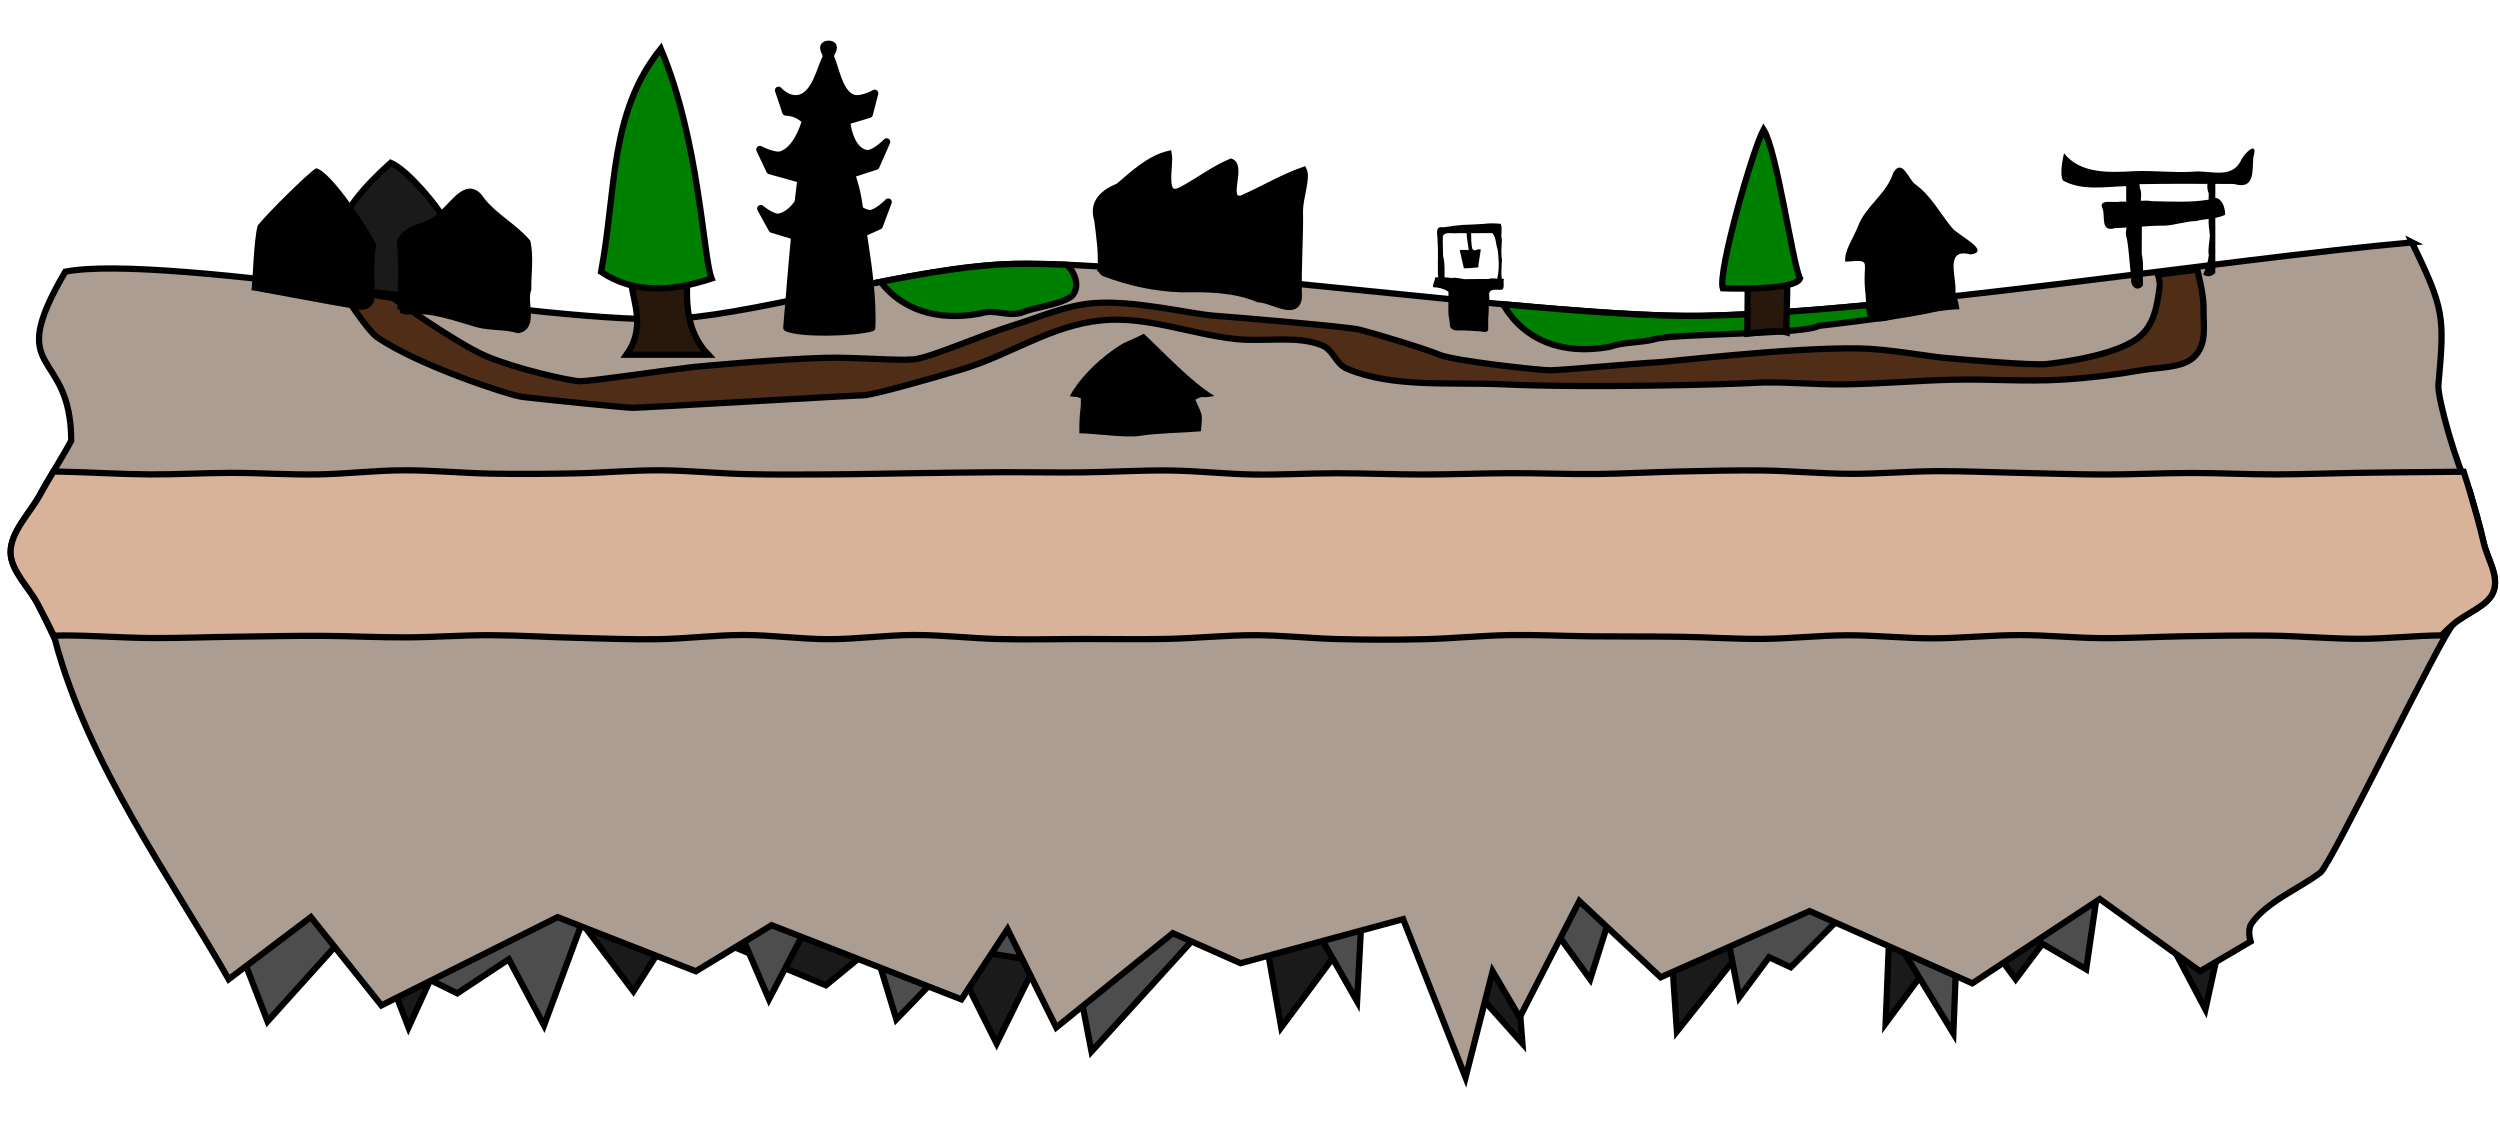
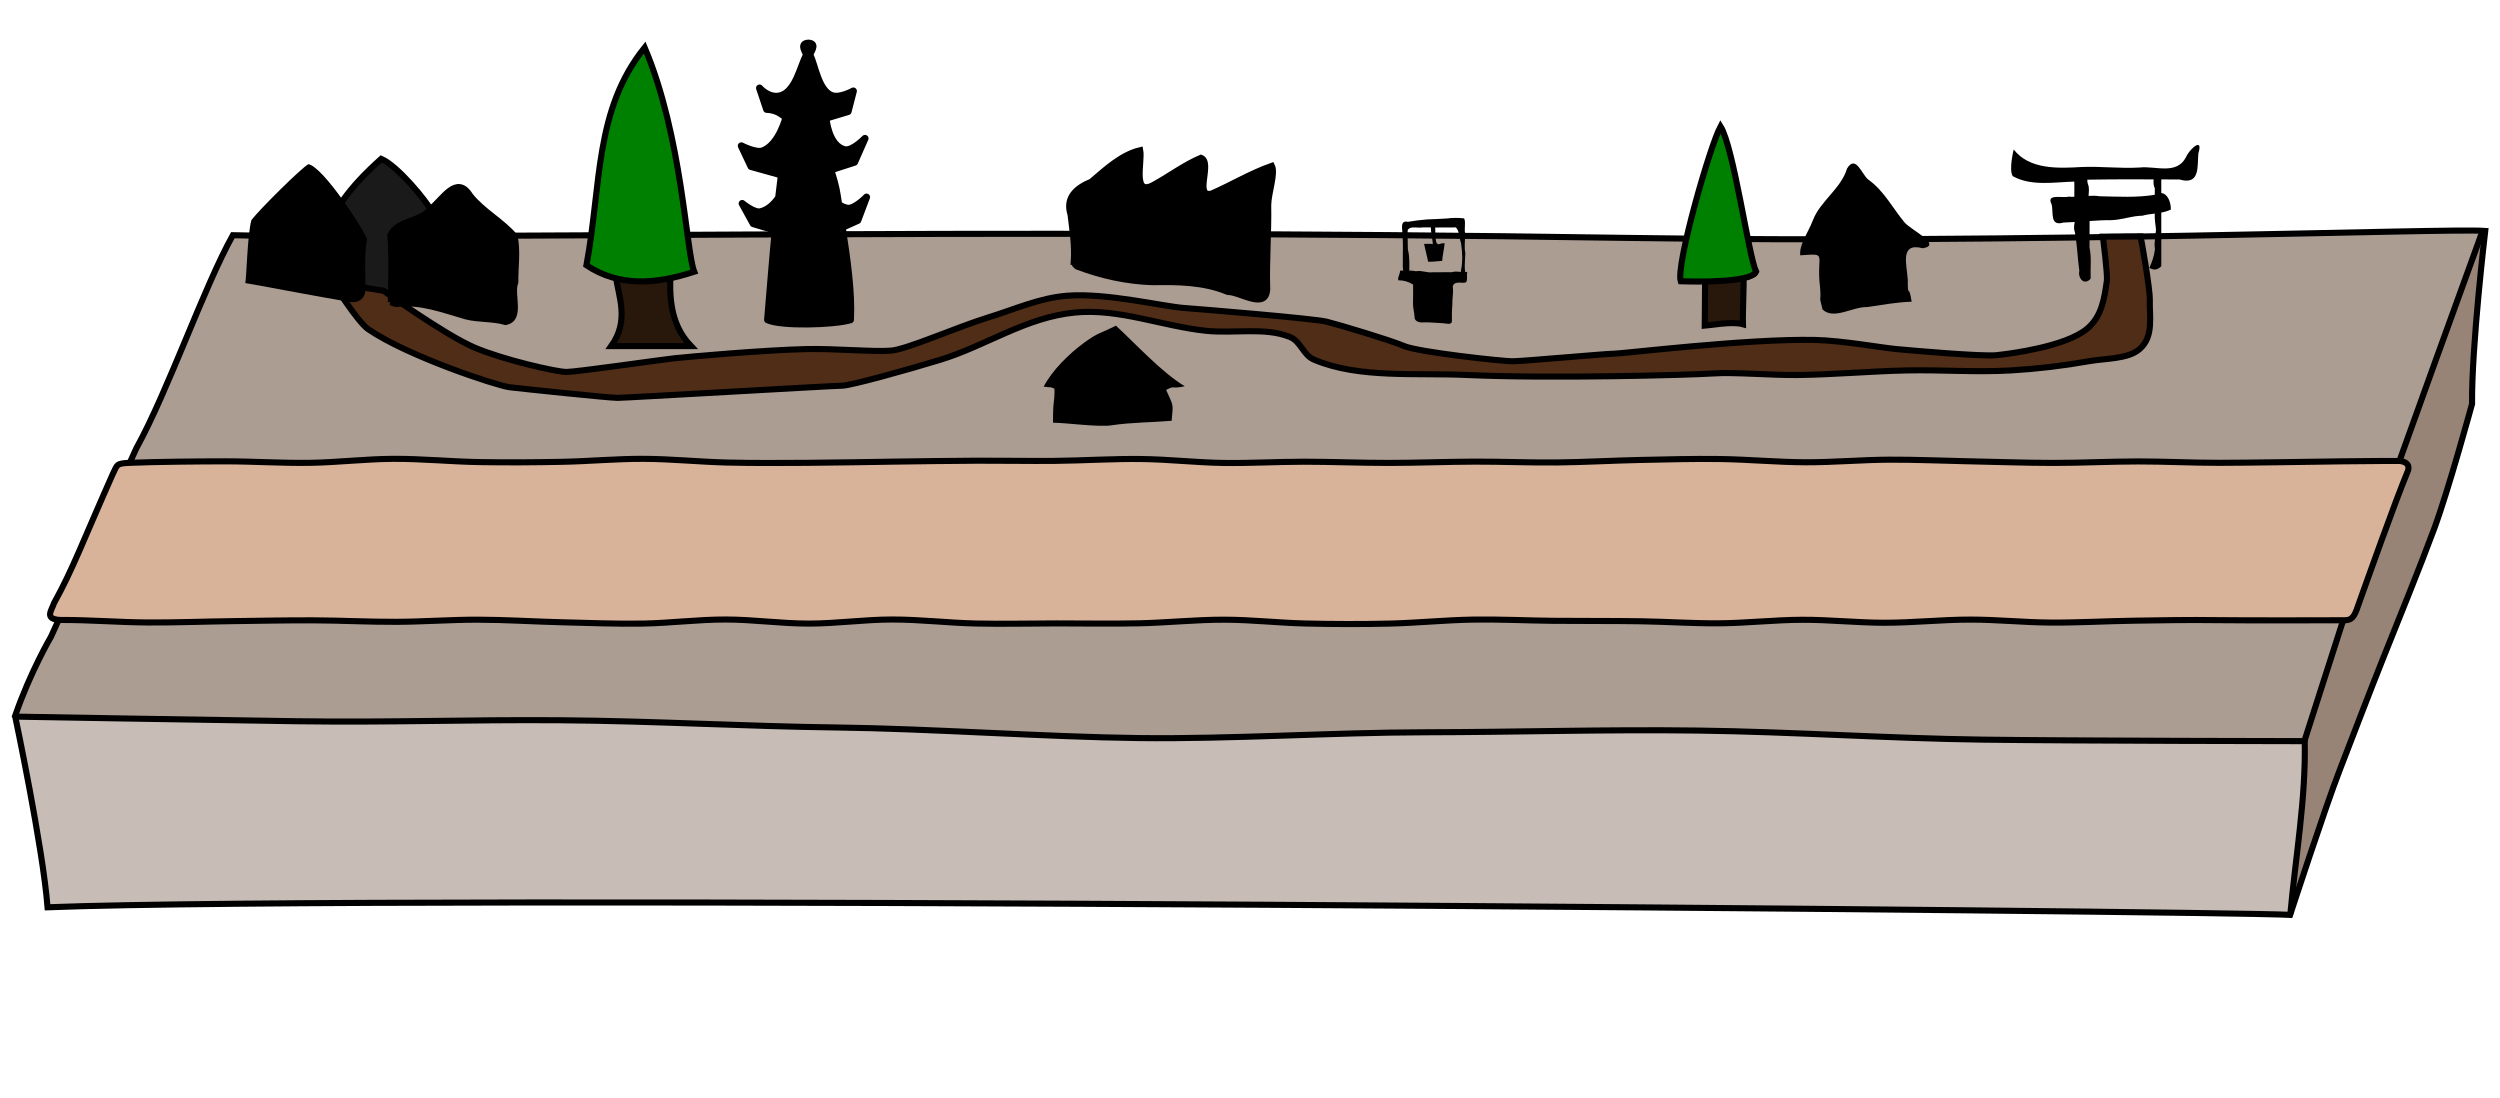
- <svg xmlns="http://www.w3.org/2000/svg" version="1.1" id="svg2" height="360" width="800">
+ <svg xmlns="http://www.w3.org/2000/svg" version="1.1" id="svg2" height="360" width="820">
  <defs id="defs4">
    </defs>
  <g id="layer1" transform="translate(0,-692.3622)">
-     <path id="path6533" d="m 141.679,761.763 c -1.786,-3.453 -11.264,-14.998 -16.63,-17.303 -2.918,2.615 -14.714,13.15 -16.747,22.195 -1.532,7.023 -1.16,30.541 -0.598,30.958 0.678,0.176 34.494,-6.853 33.999,-6.614 -2.052,0.989 1.293,-0.693 1.38,-2.537 0.315,-6.686 -0.503,-23.253 -1.405,-26.699 z" style="fill:#1a1a1a;fill-opacity:1;stroke:#000000;stroke-width:2;stroke-miterlimit:4;stroke-opacity:1;stroke-dasharray:none" />
-     <path id="path6499" d="m 118.575,989.692 12.142,31.446 19.081,-41.714 32.09,2.567 20.815,27.595 13.877,-21.82 47.702,19.894 32.09,-26.312 22.55,44.923 23.417,-47.49 59.844,-1.925 7.806,44.281 32.957,-44.281 44.232,49.415 -4.337,-55.832 50.303,1.284 3.469,50.698 37.294,-46.848 31.223,1.925 -1.735,42.356 26.019,-35.296 15.611,21.178 26.019,-34.655 13.01,3.209 21.683,41.072 34.164,-155.856 -663.203,33.941 z" style="fill:#1a1a1a;fill-opacity:1;stroke:#000000;stroke-width:2;stroke-linecap:butt;stroke-linejoin:miter;stroke-miterlimit:4;stroke-opacity:1;stroke-dasharray:none" />
-     <path id="path6497" d="m 73.475,987.767 12.142,31.446 24.284,-26.954 36.427,17.969 16.479,-10.91 11.275,21.178 14.744,-39.789 45.1,3.209 12.142,28.237 14.744,-28.237 16.479,3.209 9.54,31.446 21.683,-22.461 35.559,5.776 5.204,26.954 37.294,-41.072 33.825,0.642 13.877,24.387 1.735,-32.729 53.773,-0.642 19.081,26.312 9.54,-30.162 32.09,4.492 6.071,31.446 9.54,-12.835 6.938,3.209 24.284,-24.387 27.754,45.564 1.735,-44.281 40.763,23.745 18.81,-129.586 -633.579,19.092 z" style="fill:#4d4d4d;stroke:#000000;stroke-width:2;stroke-linecap:butt;stroke-linejoin:miter;stroke-miterlimit:4;stroke-opacity:1;stroke-dasharray:none" />
-     <path style="fill:#ac9d93;fill-opacity:1;stroke:#000000;stroke-width:2;stroke-linecap:butt;stroke-linejoin:miter;stroke-miterlimit:4;stroke-opacity:1;stroke-dasharray:none" d="m 771.84,769.925 c -61.503,5.559 -166.592,22.392 -227.214,23.5 -49.212,0.899 -174.134,-17.799 -220.71,-16.594 -31.454,0.814 -79.084,15.558 -106.934,17.469 -38.664,2.653 -164.132,-21.168 -196.088,-15 -19.919,34.001 1.785,23.685 1.9,54.062 -3.111,5.845 -6.86,11.478 -10.009,17.312 -3.196,5.92 -9.418,11.879 -9.376,18.438 0.038,5.869 5.783,11.048 8.616,16.406 0.712,1.346 2.336,4.529 5.531,11.404 10.553,40.042 37.116,76.371 55.627,108.799 l 26.294,-19.882 22.576,28.248 56.383,-28.248 44.232,17.329 24.263,-14.748 60.714,23.739 14.757,-22.462 15.6,31.453 37.295,-30.177 21.695,9.615 52.013,-14.096 19.97,50.682 8.662,-34.006 8.662,14.748 19.088,-37.211 26.026,24.391 47.682,-21.186 52.052,23.115 40.783,-26.972 32.082,23.115 16.175,-9.53 c -0.473,-1.818 -0.676,-3.635 0.038,-5.36 4.892,-7.339 15.443,-11.465 22.308,-16.705 3.49,-2.713 38.935,-76.392 42.567,-79.524 4.035,-3.48 10.804,-5.69 12.67,-10.062 2.186,-5.123 -1.79,-10.672 -2.999,-15.969 -1.271,-5.57 -2.862,-11.104 -4.477,-16.625 -4.338,-8.281 -10.368,-29.865 -10.009,-33.844 1.971,-21.834 2.014,-24.043 -8.447,-45.625 z" id="path34585" />
-     <path id="path6322" d="m 129.018,842.859 c -9.142,0.043 -18.227,1.172 -27.367,1.311 -9.246,0.141 -18.49,-0.495 -27.738,-0.488 -8.659,0.006 -17.307,0.54 -25.966,0.488 -9.477,-0.057 -18.924,-0.683 -28.397,-0.884 -0.809,-0.017 -1.623,-0.014 -2.432,-0.03 -1.475,2.468 -2.975,4.936 -4.328,7.441 -3.196,5.92 -9.44,11.831 -9.397,18.39 0.038,5.869 5.781,11.08 8.614,16.438 1.798,3.401 3.554,6.813 5.234,10.247 0.847,-0.016 1.707,-0.057 2.555,-0.061 9.557,-0.042 19.088,0.765 28.645,0.823 9.095,0.056 18.19,-0.312 27.285,-0.427 9.019,-0.114 18.017,-0.311 27.037,-0.274 9.121,0.037 18.246,0.528 27.367,0.488 8.907,-0.039 17.801,-0.722 26.707,-0.701 9.224,0.021 18.436,0.635 27.655,0.854 8.756,0.208 17.496,0.573 26.254,0.427 9.064,-0.152 18.094,-1.341 27.161,-1.342 9.13,-9.8e-4 18.195,1.339 27.326,1.342 9.162,0.003 18.246,-1.337 27.408,-1.342 9.113,-0.005 18.176,1.098 27.285,1.311 8.832,0.207 17.665,-0.021 26.501,-0.03 9.04,-0.01 18.124,0.166 27.161,-0.03 9.379,-0.204 18.685,-1.213 28.068,-1.189 8.854,0.022 17.653,1.037 26.501,1.25 9.191,0.222 18.423,0.248 27.614,0.03 9.143,-0.217 18.221,-1.16 27.367,-1.311 8.681,-0.144 17.366,0.306 26.048,0.396 9.658,0.101 19.318,8.6e-4 28.974,0.152 8.599,0.135 17.2,0.745 25.801,0.671 9.097,-0.078 18.146,-1.13 27.243,-1.159 8.977,-0.028 17.936,0.974 26.914,0.976 9.444,0.002 18.83,-1.042 28.274,-1.037 8.697,0.004 17.351,0.912 26.048,0.976 9.059,0.066 18.145,-0.477 27.202,-0.61 9.122,-0.134 18.245,-0.316 27.367,-0.183 9.481,0.138 18.914,1.038 28.397,1.006 8.641,-0.028 17.244,-1.012 25.883,-1.098 1.234,-1.236 2.484,-2.465 3.833,-3.629 4.035,-3.48 10.787,-5.692 12.653,-10.064 2.186,-5.123 -1.8,-10.683 -3.009,-15.98 -1.271,-5.57 -2.878,-11.099 -4.492,-16.621 -0.595,-2.033 -1.244,-4.045 -1.896,-6.069 -2.403,0.018 -4.81,0.041 -7.213,0.061 -9.07,0.075 -18.133,0.167 -27.202,0.305 -8.656,0.131 -17.308,0.478 -25.966,0.488 -8.885,0.01 -17.74,-0.458 -26.625,-0.457 -9.281,5e-5 -18.58,0.498 -27.862,0.488 -9.458,-0.01 -18.902,-0.364 -28.356,-0.549 -8.514,-0.167 -17.037,-0.567 -25.553,-0.518 -9.1,0.052 -18.184,0.881 -27.285,0.854 -9.452,-0.029 -18.864,-0.942 -28.315,-1.067 -8.647,-0.115 -17.279,0.127 -25.924,0.305 -9.141,0.188 -18.265,0.732 -27.408,0.823 -8.983,0.09 -17.971,-0.299 -26.955,-0.274 -9.396,0.026 -18.795,0.42 -28.191,0.427 -9.312,0.007 -18.591,-0.397 -27.903,-0.396 -8.864,5.4e-4 -17.763,0.545 -26.625,0.396 -8.87,-0.149 -17.671,-1.166 -26.543,-1.281 -9.515,-0.124 -19.005,0.521 -28.521,0.61 -8.453,0.079 -16.935,-0.094 -25.389,-0.061 -9.085,0.035 -18.159,0.19 -27.243,0.305 -9.465,0.12 -18.931,0.346 -28.397,0.396 -8.772,0.047 -17.527,0.116 -26.295,-0.091 -9.189,-0.218 -18.338,-1.185 -27.532,-1.22 -8.878,-0.034 -17.75,0.8 -26.625,0.976 -9.091,0.18 -18.193,0.247 -27.285,0.091 -9.392,-0.161 -18.755,-1.112 -28.15,-1.067 z" style="fill:#d9b399;fill-opacity:1;stroke:#000000;stroke-width:2;stroke-linecap:butt;stroke-linejoin:miter;stroke-miterlimit:4;stroke-opacity:1;stroke-dasharray:none" />
+     <path style="fill:#ac9d93;fill-opacity:1;stroke:none;stroke-width:2;stroke-linecap:butt;stroke-linejoin:miter;stroke-miterlimit:4;stroke-opacity:1;stroke-dasharray:none" d="m 4.95,927.204 c 5,-14.5 11.781,-26.011 11.781,-26.011 l 27.964,-61.743 c 10.5,-19 22.173,-52.931 31.673,-69.931 50.205,1.414 248.716,-2.321 455.022,0.846 135.632,2.082 271.43,-3.252 283.763,-2.26 0,0 -4.49,37.851 -4.318,56.736 0,0 -7.708,28.258 -12.435,40.984 -4.928,13.268 -11.305,28.866 -16.556,42.01 -4.423,11.071 -10.138,26.025 -14.435,37.146 -4.923,12.738 -16.249,47.454 -16.249,47.454 -21.5,-1.25 -625.255,-6.727 -735.563,-2.484 -1.5,-19.5 -10.646,-62.746 -10.646,-62.746 z" id="path10387" />
+     <path style="fill:#978477;fill-opacity:1;stroke:none" d="m 814.094,768.643 -15.594,43 -14.562,40.531 -15.094,42.75 -13.031,40.531 c 4e-4,0 0.125,0 0.125,0 -2.748,17.24 -5.433,38.694 -4.688,56.688 0.277,-0.849 11.295,-34.578 16.156,-47.156 4.297,-11.12 10.014,-26.085 14.438,-37.156 5.251,-13.144 11.634,-28.732 16.562,-42 4.727,-12.727 12.438,-41 12.438,-41 -0.16,-17.597 3.594,-50.468 4.125,-55.031 -0.337,-0.539 -0.639,-0.941 -0.875,-1.156 z M 751.25,992.175 l -3.031,0.156 c 1.058,0.03 2.482,0.067 2.938,0.094 0,0 0.091,-0.241 0.094,-0.25 z" id="path11497" />
+     <path style="fill:#c7bdb6;fill-opacity:1;stroke:none" d="M 5.219,235.062 5.125,235.719 c 0.534,2.537 9.015,42.98 10.469,61.875 107.539,-4.136 684.493,0.958 732.625,2.375 L 751.25,299.812 c -4.3e-4,-0.01 4.2e-4,-0.021 0,-0.031 0.997,-20.615 5.475,-36.972 4.688,-56.688 0,0 -75.42,-0.105 -105.5,-0.5 -31.209,-0.41 -62.353,-2.567 -93.562,-2.969 -30.75,-0.396 -58.685,0.506 -89.438,0.562 -30.379,0.056 -63.592,2.28 -93.969,1.906 -30.884,-0.38 -68.116,-3.083 -99,-3.469 -30.238,-0.378 -60.48,-2.155 -90.719,-2.375 -30.903,-0.225 -55.443,0.748 -86.344,0.312 -30.737,-0.433 -92.188,-1.5 -92.188,-1.5 z" transform="translate(0,692.3622)" id="path11492" />
+     <path id="path11505" d="m 4.95,927.204 c 5,-14.5 11.781,-26.011 11.781,-26.011 l 27.964,-61.743 c 10.5,-19 22.173,-52.931 31.673,-69.931 50.205,1.414 248.716,-2.321 455.022,0.846 135.632,2.082 271.43,-3.252 283.763,-2.26 0,0 -4.49,37.851 -4.318,56.736 0,0 -7.708,28.258 -12.435,40.984 -4.928,13.268 -11.305,28.866 -16.556,42.01 -4.423,11.071 -10.138,26.025 -14.435,37.146 -4.923,12.738 -16.249,47.454 -16.249,47.454 -21.5,-1.25 -625.255,-6.727 -735.563,-2.484 -1.5,-19.5 -10.646,-62.746 -10.646,-62.746 z" style="fill:none;stroke:#000000;stroke-width:2;stroke-linecap:butt;stroke-linejoin:miter;stroke-miterlimit:4;stroke-opacity:1;stroke-dasharray:none" />
+     <path style="fill:none;stroke:#000000;stroke-width:2;stroke-linecap:butt;stroke-linejoin:miter;stroke-miterlimit:4;stroke-opacity:1;stroke-dasharray:none" d="m 5.206,927.415 c 0,0 61.47,1.08 92.207,1.513 30.9,0.435 55.437,-0.548 86.34,-0.324 30.239,0.22 60.482,1.995 90.719,2.373 30.884,0.386 68.116,3.092 98.999,3.472 30.377,0.374 63.587,-1.846 93.966,-1.901 30.752,-0.057 58.677,-0.958 89.426,-0.562 31.21,0.402 62.38,2.57 93.589,2.98 30.08,0.395 105.495,0.496 105.495,0.496 0.432,18.664 -3.054,38.305 -4.711,56.701" id="path10389" />
+     <path style="fill:none;stroke:#000000;stroke-width:2;stroke-linecap:butt;stroke-linejoin:miter;stroke-miterlimit:4;stroke-opacity:1;stroke-dasharray:none" d="m 755.755,935.69 13.084,-40.763 15.084,-42.763 14.584,-40.514 15.584,-43.013" id="path10391" />
+     <path id="path6533" d="m 141.679,761.763 c -1.786,-3.453 -11.264,-14.998 -16.63,-17.303 -2.918,2.615 -14.714,13.15 -16.747,22.195 -1.532,7.023 -1.16,20.541 -0.598,20.958 0.678,0.176 34.494,3.147 33.999,3.386 -2.052,0.989 1.293,-0.693 1.38,-2.537 0.315,-6.686 -0.503,-23.253 -1.405,-26.699 z" style="fill:#1a1a1a;fill-opacity:1;stroke:#000000;stroke-width:2;stroke-miterlimit:4;stroke-opacity:1;stroke-dasharray:none" />
    <path style="fill:#000000;fill-opacity:1;stroke:#000000;stroke-width:2.327;stroke-linecap:butt;stroke-linejoin:round;stroke-miterlimit:4;stroke-opacity:1;stroke-dasharray:none" d="m 265.188,706.519 c -3.315,0.133 -0.325,3.379 -0.719,4.062 -1.834,3.182 -3.416,12.106 -8.715,13.261 -3.733,0.813 -6.618,-2.597 -6.618,-2.597 l 2.339,6.98 c 4.073,0.135 5.478,2.376 6.37,2.512 0,0 -2.217,9.143 -7.688,11.125 -2.26,0.819 -7,-1.656 -7,-1.656 l 3.188,6.75 9.969,2.781 c -0.325,2.614 -0.637,5.105 -0.906,7.469 -1.444,2.093 -3.386,4.018 -5.938,4.625 -2.143,0.51 -6.031,-2.719 -6.031,-2.719 l 3.625,6.594 7.25,2.188 c -0.94,9.665 -1.593,18.327 -2.531,29.344 4.32,2.046 21.541,1.629 27.156,0 0.47,-8.9 -1.118,-20.076 -2.719,-30.281 l 5.125,-2.312 2.875,-7.625 c 0,0 -3.886,4.055 -6.281,3.656 -1.077,-0.179 -2.038,-0.643 -2.875,-1.281 -0.163,-1.044 -0.352,-2.192 -0.5,-3.188 -0.402,-2.703 -1.227,-5.418 -2.094,-8.125 l 7.812,-2.531 3.438,-7.781 c 0,0 -4.097,4.217 -6.562,3.719 -5.525,-1.116 -6.25,-10.375 -6.25,-10.375 l 7.256,-2.178 1.732,-6.72 c 0,0 -4.334,2.45 -6.981,1.542 -4.588,-1.574 -5.655,-10.343 -7.256,-13.238 -0.359,-0.648 2.713,-3.823 -0.469,-4 z" id="path6459" />
    <path id="path6461" d="m 352.186,778.249 c 0.398,-5.232 -0.452,-10.375 -1.052,-15.498 -1.844,-5.748 2.176,-8.908 6.792,-10.788 4.77,-4.095 10.009,-8.932 16.073,-10.357 0.752,3.777 -2.733,15.502 4.584,11.241 5.147,-2.839 9.922,-6.449 15.336,-8.744 3.93,1.545 -2.356,12.989 3.423,11.771 6.682,-2.911 12.96,-6.739 19.842,-9.139 1.254,2.474 -1.177,8.93 -1.203,12.918 0.16,9.185 -0.625,18.327 -0.335,27.52 -0.327,7.153 -8.904,0.907 -12.946,0.954 -7.803,-3.262 -16.302,-3.344 -24.617,-3.198 -8.504,-0.269 -16.918,-2.133 -24.818,-5.138 l -0.682,-0.655 -0.395,-0.887 -5e-5,-5e-5 z" style="fill:#000000;fill-opacity:1;stroke:#000000;stroke-width:1.977;stroke-linecap:butt;stroke-linejoin:miter;stroke-miterlimit:4;stroke-opacity:1;stroke-dasharray:none" />
    <path id="path6465" d="m 720.811,739.894 c -1.059,0.133 -3.164,2.476 -3.813,4.031 -3.051,5.888 -9.929,2.824 -15.094,3.375 -6.409,0.405 -12.796,-0.444 -19.191,-0.156 -7.597,0.44 -17.065,0.897 -22.216,-5.75 0.028,-0.117 -1.699,6.614 -0.315,8.75 6.073,3.362 13.468,1.971 20.168,1.781 0.012,0.189 0.021,0.375 0.032,0.562 -0.008,1.47 -0.003,2.936 0,4.406 -0.653,0.013 -1.301,0.04 -1.954,-0.031 -1.796,0.581 -7.402,-1.112 -5.515,2.469 0.726,2.542 -0.729,7.405 3.876,6.031 1.241,-0.034 2.481,-0.109 3.718,-0.188 -0.199,1.093 -0.39,2.174 0.032,3.25 0.804,4.216 0.871,8.544 1.481,12.781 -0.553,2.43 1.699,4.984 3.718,2.531 -0.156,-3.383 0.362,-6.843 -0.378,-10.156 0.032,-2.909 0.037,-5.806 0.032,-8.719 2.327,-0.157 4.66,-0.312 6.996,-0.281 3.525,-0.073 6.802,-1.435 10.336,-1.469 1.295,-0.377 2.679,-0.52 4.034,-0.688 -0.066,1.754 0.18,3.449 0.41,5.188 -0.076,2.147 -0.713,4.259 -0.347,6.438 -0.215,2.088 -0.928,4.231 -1.828,6.156 1.517,0.914 2.599,0.702 3.908,-0.5 0.015,-5.873 0.002,-11.752 0,-17.625 1.09,-0.202 2.155,-0.487 3.151,-1 0.022,-2.356 -1.037,-5.201 -3.151,-5.406 -3.5e-4,-1.489 -3.4e-4,-2.98 0,-4.469 1.997,0.009 3.996,0.023 5.987,0.031 6.817,1.979 5.779,-4.241 6.176,-8.562 0.653,-2.151 0.383,-2.861 -0.252,-2.781 z m -22.248,11.281 c 2.611,-4.2e-4 5.206,0.021 7.815,0.031 -0.055,1.037 -0.068,2.037 0.41,2.969 -0.011,0.685 -0.029,1.377 -0.032,2.062 -0.021,0.013 -0.042,0.018 -0.063,0.031 -5.953,0.962 -12.051,0.586 -18.025,0.469 -1.199,-0.214 -2.417,-0.195 -3.624,-0.125 0.077,-1.301 0.343,-2.624 -0.221,-3.875 -0.117,-0.354 -0.169,-0.885 -0.189,-1.438 4.623,-0.071 9.285,-0.124 13.928,-0.125 z" style="fill:#000000;fill-opacity:1;stroke:none" />
-     <path style="fill:#502d16;fill-opacity:1;stroke:#000000;stroke-width:2;stroke-miterlimit:4;stroke-opacity:1;stroke-dasharray:none" d="m 125.83,787.737 c 0,0 19.928,14.38 29.82,18.625 9.248,3.969 26.804,8 30.155,8 3.351,0 30.825,-4 35.516,-4.5 4.691,-0.5 28.537,-2.627 42.887,-3 9.378,-0.244 22.784,1 28.144,0.5 5.361,-0.5 21.263,-7.643 32.165,-11 8.362,-2.575 16.47,-6.281 25.464,-7 12.784,-1.022 31.495,3.5 38.196,4 6.701,0.5 42.887,3.5 46.907,4.5 4.021,1 20.773,6 25.464,8 4.691,2 32.165,5 35.516,5 3.351,0 30.825,-2.5 33.505,-2.5 2.68,0 43.697,-4.97 65.67,-4.5 9.031,0.193 21.443,2.5 26.804,3 5.361,0.5 28.144,2.5 32.835,2 4.691,-0.5 22.283,-2.761 29.485,-8.5 5.118,-4.079 5.908,-10.444 6.701,-16 0.261,-1.831 -0.552,-4.13 -0.552,-4.13 l 12.614,-1.561 c 0,0 2.11,7.995 2.01,12.191 -0.129,5.397 1.354,11.899 -3.351,16 -3.813,3.323 -11.048,2.989 -16.753,4 -8.361,1.481 -16.897,2.498 -25.464,3 -11.357,0.665 -22.788,-0.24 -34.175,0 -11.853,0.25 -23.66,1.355 -35.516,1.5 -9.383,0.115 -20.773,-1 -28.144,-0.5 -7.371,0.5 -53.659,1.741 -80.412,0.5 -16.868,-0.783 -35.543,1.204 -50.258,-5 -3.736,-1.575 -4.269,-5.974 -8.041,-7.5 -8.09,-3.271 -18.364,-1.033 -27.474,-2 -14.4,-1.528 -28.459,-7.373 -42.887,-6 -16.157,1.538 -29.161,10.882 -44.227,15.5 -10.521,3.225 -29.485,8.5 -32.165,8.5 -2.68,0 -71.031,4 -73.711,4 -2.68,0 -31.495,-3 -35.516,-3.5 -4.021,-0.5 -33.281,-10.118 -46.237,-19 -3.558,-2.439 -11.559,-15.25 -11.559,-15.25 z" id="path5479" />
+     <path style="fill:#502d16;fill-opacity:1;stroke:#000000;stroke-width:2;stroke-miterlimit:4;stroke-opacity:1;stroke-dasharray:none" d="m 125.83,787.737 c 0,0 19.928,14.38 29.82,18.625 9.248,3.969 26.804,8 30.155,8 3.351,0 30.825,-4 35.516,-4.5 4.691,-0.5 28.537,-2.627 42.887,-3 9.378,-0.244 22.784,1 28.144,0.5 5.361,-0.5 21.263,-7.643 32.165,-11 8.362,-2.575 16.47,-6.281 25.464,-7 12.784,-1.022 31.495,3.5 38.196,4 6.701,0.5 42.887,3.5 46.907,4.5 4.021,1 20.773,6 25.464,8 4.691,2 32.165,5 35.516,5 3.351,0 30.825,-2.5 33.505,-2.5 2.68,0 43.697,-4.97 65.67,-4.5 9.031,0.193 21.443,2.5 26.804,3 5.361,0.5 28.144,2.5 32.835,2 4.691,-0.5 22.283,-2.761 29.485,-8.5 5.118,-4.079 5.908,-10.444 6.701,-16 0.261,-1.831 -1.302,-14.38 -1.302,-14.38 l 12.364,-0.061 c 0,0 3.11,16.745 3.01,20.941 -0.129,5.397 1.354,11.899 -3.351,16 -3.813,3.323 -11.048,2.989 -16.753,4 -8.361,1.481 -16.897,2.498 -25.464,3 -11.357,0.665 -22.788,-0.24 -34.175,0 -11.853,0.25 -23.66,1.355 -35.516,1.5 -9.383,0.115 -20.773,-1 -28.144,-0.5 -7.371,0.5 -53.659,1.741 -80.412,0.5 -16.868,-0.783 -35.543,1.204 -50.258,-5 -3.736,-1.575 -4.269,-5.974 -8.041,-7.5 -8.09,-3.271 -18.364,-1.033 -27.474,-2 -14.4,-1.528 -28.459,-7.373 -42.887,-6 -16.157,1.538 -29.161,10.882 -44.227,15.5 -10.521,3.225 -29.485,8.5 -32.165,8.5 -2.68,0 -71.031,4 -73.711,4 -2.68,0 -31.495,-3 -35.516,-3.5 -4.021,-0.5 -33.281,-10.118 -46.237,-19 -3.558,-2.439 -11.559,-15.25 -11.559,-15.25 z" id="path5479" />
    <path id="path6451" d="m 128.208,791.447 c 0.035,-7.287 0.451,-14.677 -0.203,-21.883 2.348,-5.171 9.917,-4.301 13.336,-8.804 3.849,-2.979 8.439,-11.367 12.855,-4.279 4.098,5.208 10.272,8.315 14.592,13.354 1.05,4.957 0.177,10.086 0.241,15.102 -1.608,3.979 2.262,12.025 -3.214,13.05 -4.296,-1.252 -8.709,-0.736 -13.024,-1.859 -7.396,-2.108 -14.899,-5.068 -22.737,-4.053 l -0.935,-0.207 -0.912,-0.422 0,0 z" style="fill:#000000;fill-opacity:1;stroke:#000000;stroke-width:1.977;stroke-linecap:butt;stroke-linejoin:miter;stroke-miterlimit:4;stroke-opacity:1;stroke-dasharray:none" />
    <path id="path6531" d="m 120.397,770.803 c -1.008,-3.019 -14.345,-23.737 -19.27,-24.599 -2.678,1.627 -15.72,14.582 -18.643,18.298 -1.35,4.361 -1.659,20.133 -2.061,20.706 0.57,-0.009 24.72,4.626 34.442,6.215 2.219,0.363 4.202,-0.696 4.825,-2.729 0.581,-1.895 -0.56,-11.44 0.707,-17.89 z" style="fill:#000000;fill-opacity:1;stroke:none" />
    <path style="fill:#000000;fill-opacity:1;stroke:none" d="m 345.86,819.844 c -1.874,-0.819 -0.635,-0.189 -3.542,-0.676 2.87,-5.444 8.407,-10.852 13.258,-14.382 4.82,-3.508 4.783,-2.744 10.444,-5.618 6.269,5.783 15.213,15.518 22.595,19.883 -4.534,1.027 -3.107,-0.434 -6.119,1.22 2.525,5.655 2.302,4.19 1.803,10.11 -6.296,0.537 -13.26,0.506 -19.702,1.477 -4.406,0.665 -14.389,-0.791 -19.209,-0.853 -0.035,-8.093 0.61,-6.662 0.472,-11.161 z" id="path5989" />
    <path style="fill:#000000;fill-opacity:1;stroke:none" d="m 477.438,763.831 c -0.921,-0.007 -1.854,0.052 -2.781,0.188 -2.203,0.114 -4.368,0.259 -6.562,0.312 -2.096,0.153 -4.176,0.439 -6.25,0.781 -3.009,-0.641 -1.664,2.866 -1.812,4.594 0.248,2.904 0.026,5.886 0.094,8.812 -0.036,0.554 -0.056,1.683 0.125,2.594 -0.334,0.003 -0.667,0.011 -1,0 l -0.031,0.156 -0.031,0.156 c -0.031,0.961 -0.868,2.043 -0.531,2.875 1.7,-0.023 3.416,0.475 4.844,1.406 -0.012,2.103 0.022,4.211 -0.031,6.312 -0.039,1.497 0.483,2.954 0.5,4.438 0.044,1.206 1.346,1.684 2.375,1.656 2.377,-0.116 4.754,0.189 7.125,0.281 0.884,0.036 2.29,0.619 2.75,-0.438 -0.025,-1.889 -0.028,-3.802 0.156,-5.688 -0.097,-1.807 0.345,-3.599 0.188,-5.406 -0.292,-0.964 0.571,-1.783 1.5,-1.75 0.942,-0.212 2.016,0.265 2.844,-0.219 0.584,-1.012 0.01,-2.272 0.375,-3.344 -0.24,0.041 -0.477,0.057 -0.719,0.062 0.049,-0.198 0.032,-0.442 -0.094,-0.75 -0.109,-1.842 0.103,-3.656 0.156,-5.469 -0.409,-2.092 -0.065,-4.181 -0.031,-6.281 -0.438,-1.596 0.276,-3.977 -0.375,-5.125 -0.927,-0.096 -1.86,-0.149 -2.781,-0.156 z m -13.531,3.125 c 0.915,0.008 1.928,0.153 2.719,0 0.893,0.006 1.794,-0.005 2.688,0 -0.017,1.446 0.55,3.806 0.656,5.5 -0.755,-0.15 -1.153,-0.157 -2.875,-0.094 0.381,1.521 1.075,4.644 1.344,5.844 1.183,0.053 2.802,-0.125 4.594,-0.281 0.093,-1.579 0.67,-4.139 0.812,-5.781 -1.859,-0.097 -1.785,0.853 -2.656,-0.094 -0.472,-1.513 -0.37,-3.364 -0.438,-5.062 2.265,0.01 4.518,0.002 6.781,-0.031 1.246,1.283 1.074,3.468 1.688,5.156 0.416,2.926 0.607,5.944 0,8.844 -0.064,0.239 -0.066,0.427 -0.031,0.594 -0.998,-0.1 -1.997,-0.23 -2.969,0.094 -2.159,0.027 -4.309,-0.015 -6.469,0.031 -1.771,0.22 -3.483,-0.727 -5.25,-0.344 -0.74,-0.154 -1.5,-0.211 -2.25,-0.219 0.008,-2.308 0.137,-4.623 -0.469,-6.875 0.022,-2.121 -0.158,-4.259 -0.062,-6.375 0.429,-0.789 1.273,-0.914 2.188,-0.906 z" id="path5995" />
    <g id="g6877" transform="translate(-63.97149,-69.69953)" style="stroke-width:2;stroke-miterlimit:4;stroke-dasharray:none">
      <path transform="translate(0,752.3622)" id="path6875" d="m 265.872,99.889 c 1.095,7.582 4.554,14.869 -1.414,23.335 l 26.163,0 c -7.378,-7.676 -7.351,-17.82 -6.364,-28.284 z" style="fill:#28170b;fill-opacity:1;stroke:#000000;stroke-width:2;stroke-linecap:butt;stroke-linejoin:miter;stroke-miterlimit:4;stroke-opacity:1;stroke-dasharray:none" />
      <path id="path6873" d="m 275.418,777.651 c -16.481,20.514 -14.149,44.776 -19.092,71.418 10.714,7.133 22.763,6.255 35.355,2.121 -2.684,-6.55 -3.877,-44.341 -16.263,-73.539 z" style="fill:#008000;stroke:#000000;stroke-width:2;stroke-linecap:butt;stroke-linejoin:miter;stroke-miterlimit:4;stroke-opacity:1;stroke-dasharray:none" />
    </g>
-     <path style="fill:#008000;fill-opacity:1;stroke:#000000;stroke-width:2;stroke-linecap:butt;stroke-linejoin:miter;stroke-miterlimit:4;stroke-opacity:1;stroke-dasharray:none" d="M 622.844 95.031 C 593.775 98.221 566.333 100.666 544.625 101.062 C 529.284 101.343 506.575 99.707 481.188 97.375 C 481.216 97.518 481.217 97.671 481.25 97.812 C 487.776 108.725 499.746 113.815 515.156 110.969 C 519.747 109.391 524.472 109.753 529.125 108.656 C 533.833 106.681 577.523 107.113 581.969 104.281 C 621.545 99.736 629.63 96.802 622.844 95.031 z " transform="translate(0,692.3622)" id="path6800" />
-     <path style="fill:#008000;fill-opacity:1;stroke:#000000;stroke-width:2;stroke-linecap:butt;stroke-linejoin:miter;stroke-miterlimit:4;stroke-opacity:1;stroke-dasharray:none" d="m 328.5,84.406 c -1.604,-10e-7 -3.138,0.025 -4.594,0.062 -12.286,0.318 -27.046,2.745 -42.125,5.719 6.832,8.814 17.929,12.727 31.844,10.156 4.59,-1.578 8.256,0.937 12.908,-0.16 4.708,-1.975 11.833,-2.423 16.278,-5.254 3.015,-2.942 1.251,-7.555 -1.28,-10.18 -4.707,-0.2 -9.113,-0.344 -13.031,-0.344 z" transform="translate(0,692.3622)" id="path35802" />
    <g id="g35794" transform="translate(207.1823,0)">
      <path style="fill:#28170b;fill-opacity:1;stroke:#000000;stroke-width:2;stroke-linecap:butt;stroke-linejoin:miter;stroke-miterlimit:4;stroke-opacity:1;stroke-dasharray:none" d="m 351.98,777.698 c 0.201,-1.99 0.046,18.538 0,21.5 1.415,-0.092 8.953,-1.497 12.5,-0.5 -0.159,-3.401 0.949,-22.122 -0.5,-23.5 -1.541,1.275 -10.36,1.355 -12,2.5" id="path7495" />
      <path style="fill:#008000;stroke:#000000;stroke-width:2;stroke-linecap:butt;stroke-linejoin:miter;stroke-miterlimit:4;stroke-opacity:1;stroke-dasharray:none" d="m 357.154,733.821 c 4.288,6.746 9.203,42.547 11.665,47.671 -1.594,3.717 -20.525,3.262 -24.721,3.126 -1.659,-5.101 9.467,-44.068 13.056,-50.797 z" id="path6931" />
    </g>
    <path id="path6463" d="m 627.023,791.32 c -0.914,-6.266 -1.288,-0.79 -1.268,-7.186 -0.313,-5.022 -2.741,-12.353 4.909,-10.345 6.638,-1.066 -3.919,-5.993 -5.991,-8.489 -3.897,-4.696 -6.732,-10.361 -11.782,-13.963 -2.214,-1.579 -4.125,-8.434 -7.044,-3.734 -2.035,6.753 -8.823,10.655 -11.257,17.095 -1.424,3.768 -4.571,7.987 -4.101,11.409 9.349,-0.641 5.11,-0.667 6.498,10.571 0.474,6.263 -0.637,1.03 0.775,7.152 3.651,3.584 9.835,-0.869 14.58,-0.743 4.866,-0.673 9.725,-1.627 14.681,-1.766 z" style="fill:#000000;fill-opacity:1;stroke:none" />
+     <path id="path6322" d="m 129.018,842.859 c -9.142,0.043 -18.227,1.172 -27.367,1.311 -9.246,0.141 -18.49,-0.495 -27.738,-0.488 -8.659,0.006 -22.69,0.126 -31.341,0.488 -4.602,0.193 -4.024,0.606 -5.582,3.669 -10.052,22.649 -13.131,31.276 -19.248,42.307 -0.903,2.609 -3.293,5.318 2.055,5.564 9.557,-0.042 19.088,0.765 28.645,0.823 9.095,0.056 18.19,-0.312 27.285,-0.427 9.019,-0.114 18.017,-0.311 27.037,-0.274 9.121,0.037 18.246,0.528 27.367,0.488 8.907,-0.039 17.801,-0.722 26.707,-0.701 9.224,0.021 18.436,0.635 27.655,0.854 8.756,0.208 17.496,0.573 26.254,0.427 9.064,-0.152 18.094,-1.341 27.161,-1.342 9.13,-9.8e-4 18.195,1.339 27.326,1.342 9.162,0.003 18.246,-1.337 27.408,-1.342 9.113,-0.005 18.176,1.098 27.285,1.311 8.832,0.207 17.665,-0.021 26.501,-0.03 9.04,-0.01 18.124,0.166 27.161,-0.03 9.379,-0.204 18.685,-1.213 28.068,-1.189 8.854,0.022 17.653,1.037 26.501,1.25 9.191,0.222 18.423,0.248 27.614,0.03 9.143,-0.217 18.221,-1.16 27.367,-1.311 8.681,-0.144 17.366,0.306 26.048,0.396 9.658,0.101 19.318,8.6e-4 28.974,0.152 8.599,0.135 17.2,0.745 25.801,0.671 9.097,-0.078 18.146,-1.13 27.243,-1.159 8.977,-0.028 17.936,0.974 26.914,0.976 9.444,0.002 18.83,-1.042 28.274,-1.037 8.697,0.004 17.351,0.912 26.048,0.976 9.059,0.066 18.145,-0.477 27.202,-0.61 9.122,-0.134 18.245,-0.316 27.367,-0.183 9.481,0.138 41.779,0.034 41.779,0.034 1.593,-0.038 2.967,-0.046 4.176,-3.417 3.65,-10.179 12.527,-35.228 16.744,-45.363 1.182,-2.84 -1.757,-3.438 -2.673,-3.472 0,0 -10.002,-0.009 -19.07,0.128 -8.656,0.131 -31.308,0.478 -39.966,0.488 -8.885,0.01 -17.74,-0.458 -26.625,-0.457 -9.281,5e-5 -18.58,0.498 -27.862,0.488 -9.458,-0.01 -18.902,-0.364 -28.356,-0.549 -8.514,-0.167 -17.037,-0.567 -25.553,-0.518 -9.1,0.052 -18.184,0.881 -27.285,0.854 -9.452,-0.029 -18.864,-0.942 -28.315,-1.067 -8.647,-0.115 -17.279,0.127 -25.924,0.305 -9.141,0.188 -18.265,0.732 -27.408,0.823 -8.983,0.09 -17.971,-0.299 -26.955,-0.274 -9.396,0.026 -18.795,0.42 -28.191,0.427 -9.312,0.007 -18.591,-0.397 -27.903,-0.396 -8.864,5.4e-4 -17.763,0.545 -26.625,0.396 -8.87,-0.149 -17.671,-1.166 -26.543,-1.281 -9.515,-0.124 -19.005,0.521 -28.521,0.61 -8.453,0.079 -16.935,-0.094 -25.389,-0.061 -9.085,0.035 -18.159,0.19 -27.243,0.305 -9.465,0.12 -18.931,0.346 -28.397,0.396 -8.772,0.047 -17.527,0.116 -26.295,-0.091 -9.189,-0.218 -18.338,-1.185 -27.532,-1.22 -8.878,-0.034 -17.75,0.8 -26.625,0.976 -9.091,0.18 -18.193,0.247 -27.285,0.091 -9.392,-0.161 -18.755,-1.112 -28.15,-1.067 z" style="fill:#d9b399;fill-opacity:1;stroke:#000000;stroke-width:2;stroke-linecap:butt;stroke-linejoin:miter;stroke-miterlimit:4;stroke-opacity:1;stroke-dasharray:none" />
  </g>
</svg>
